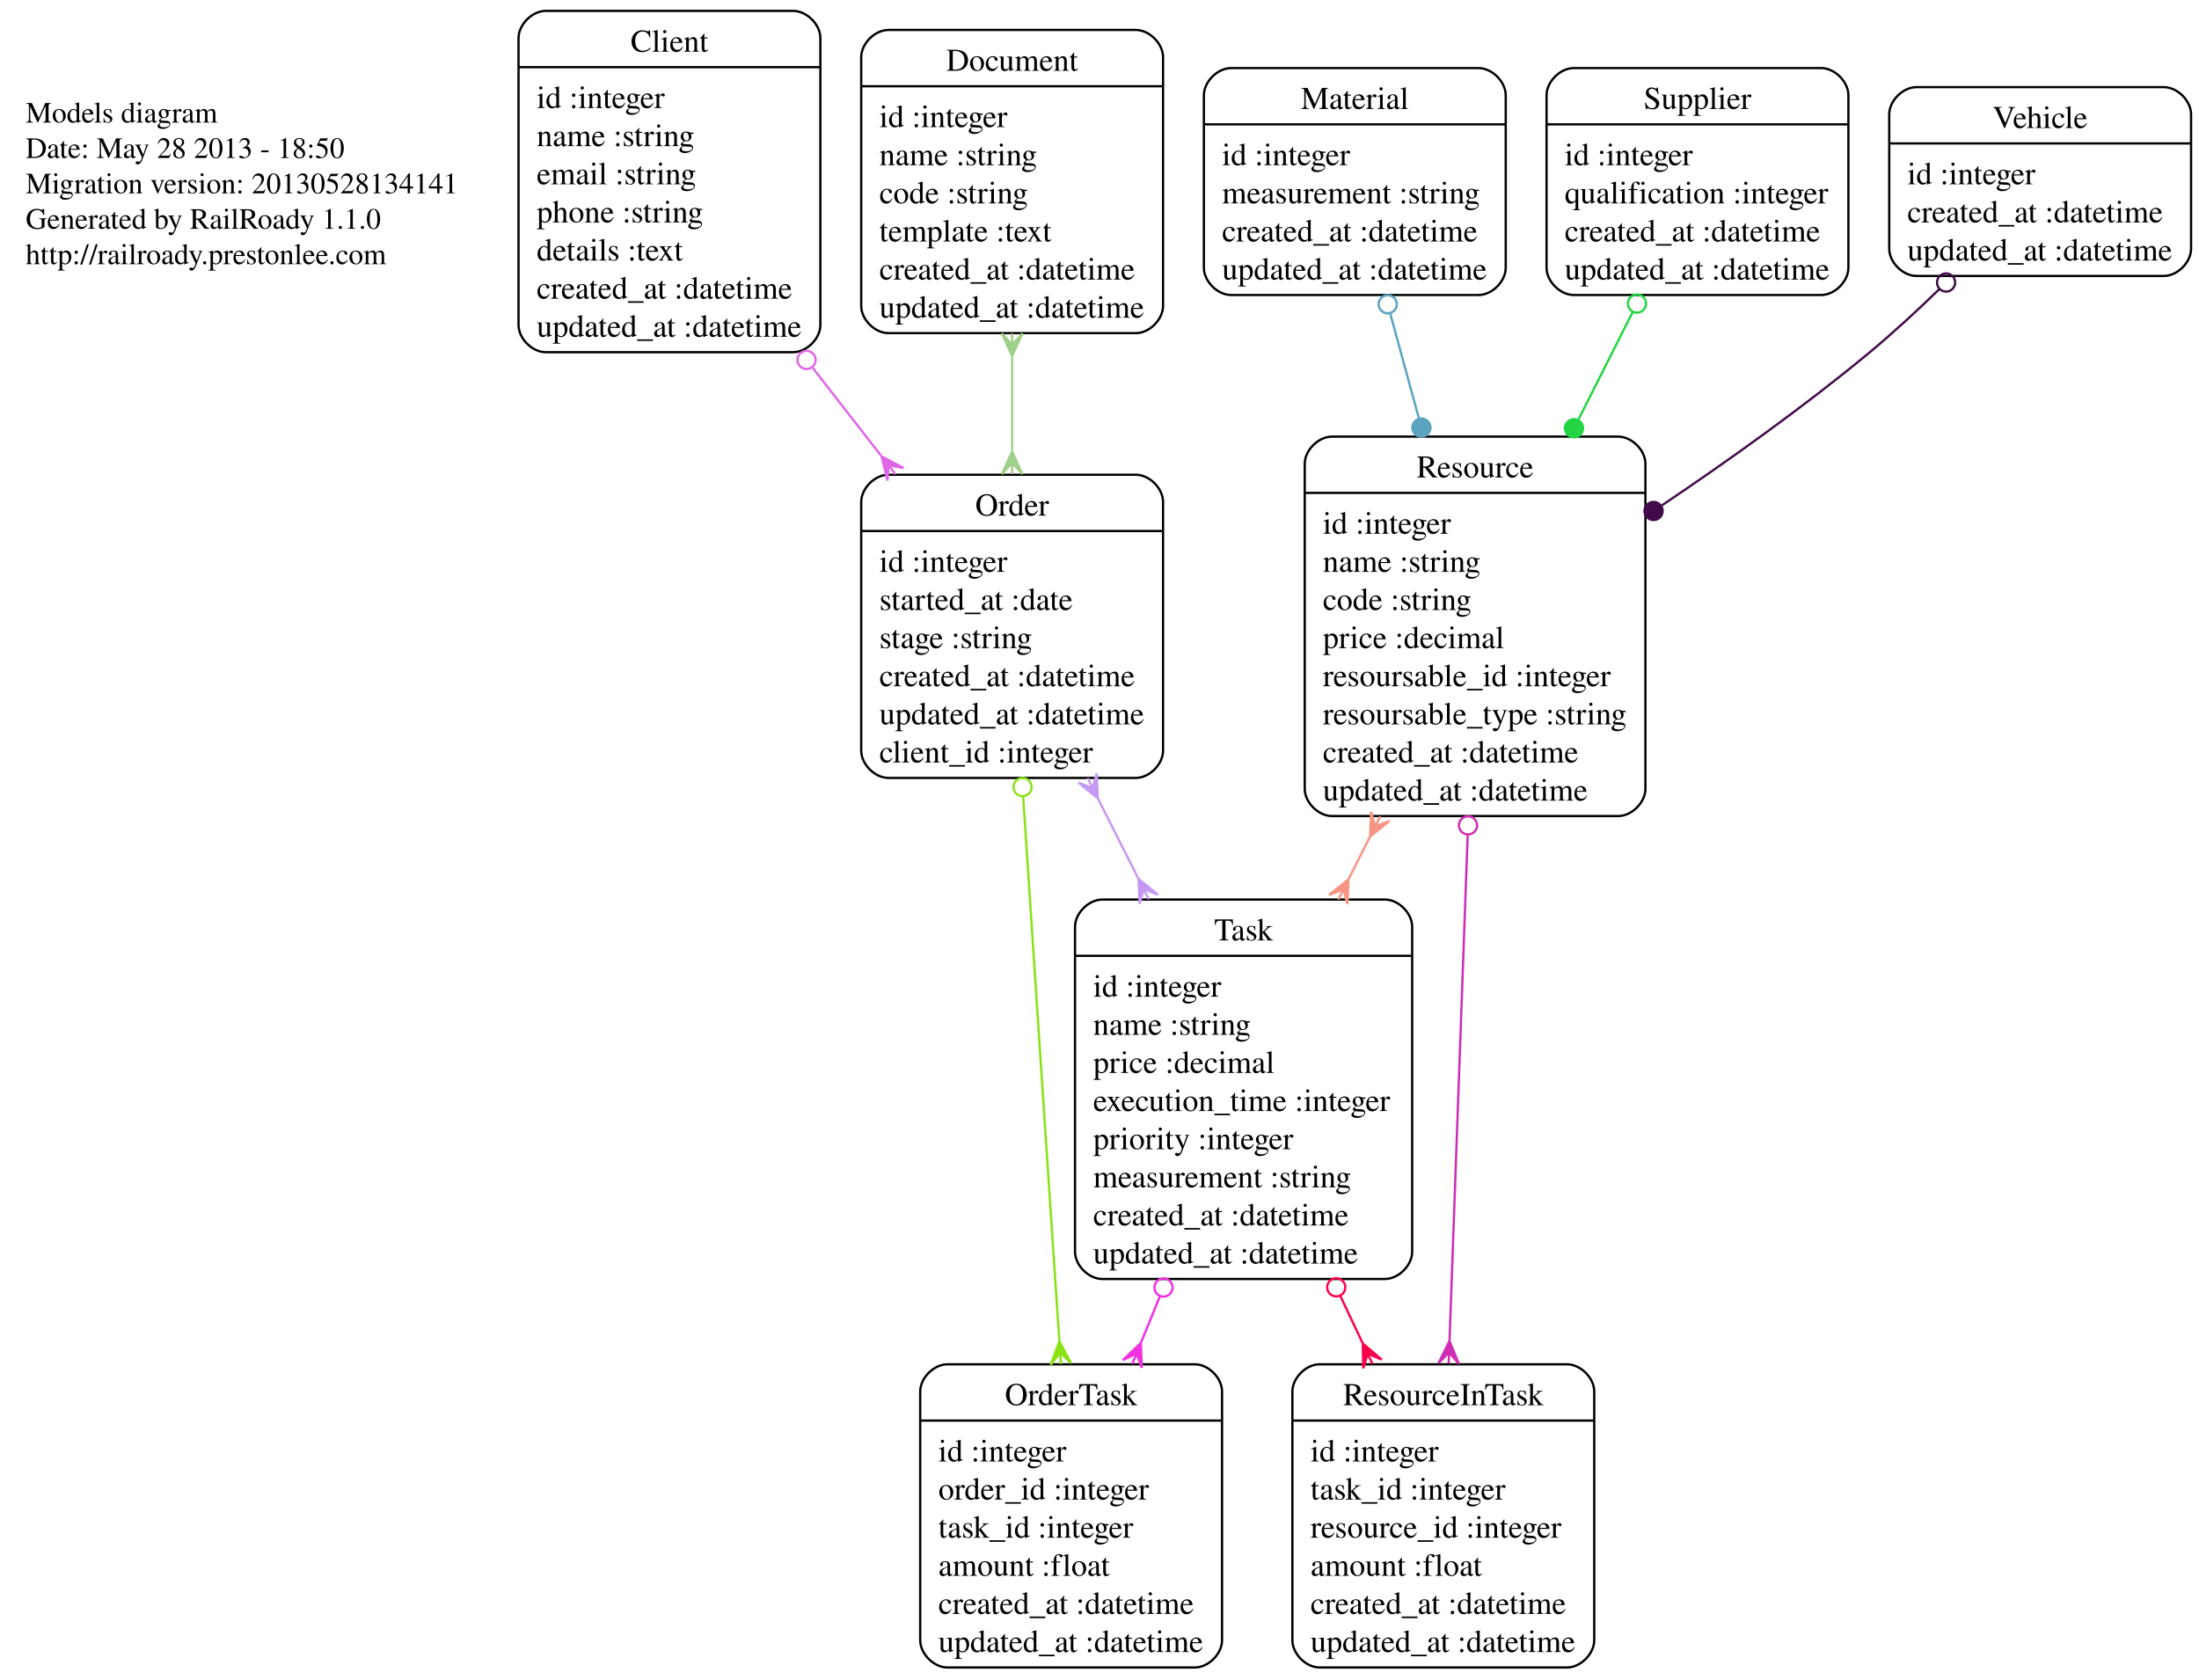
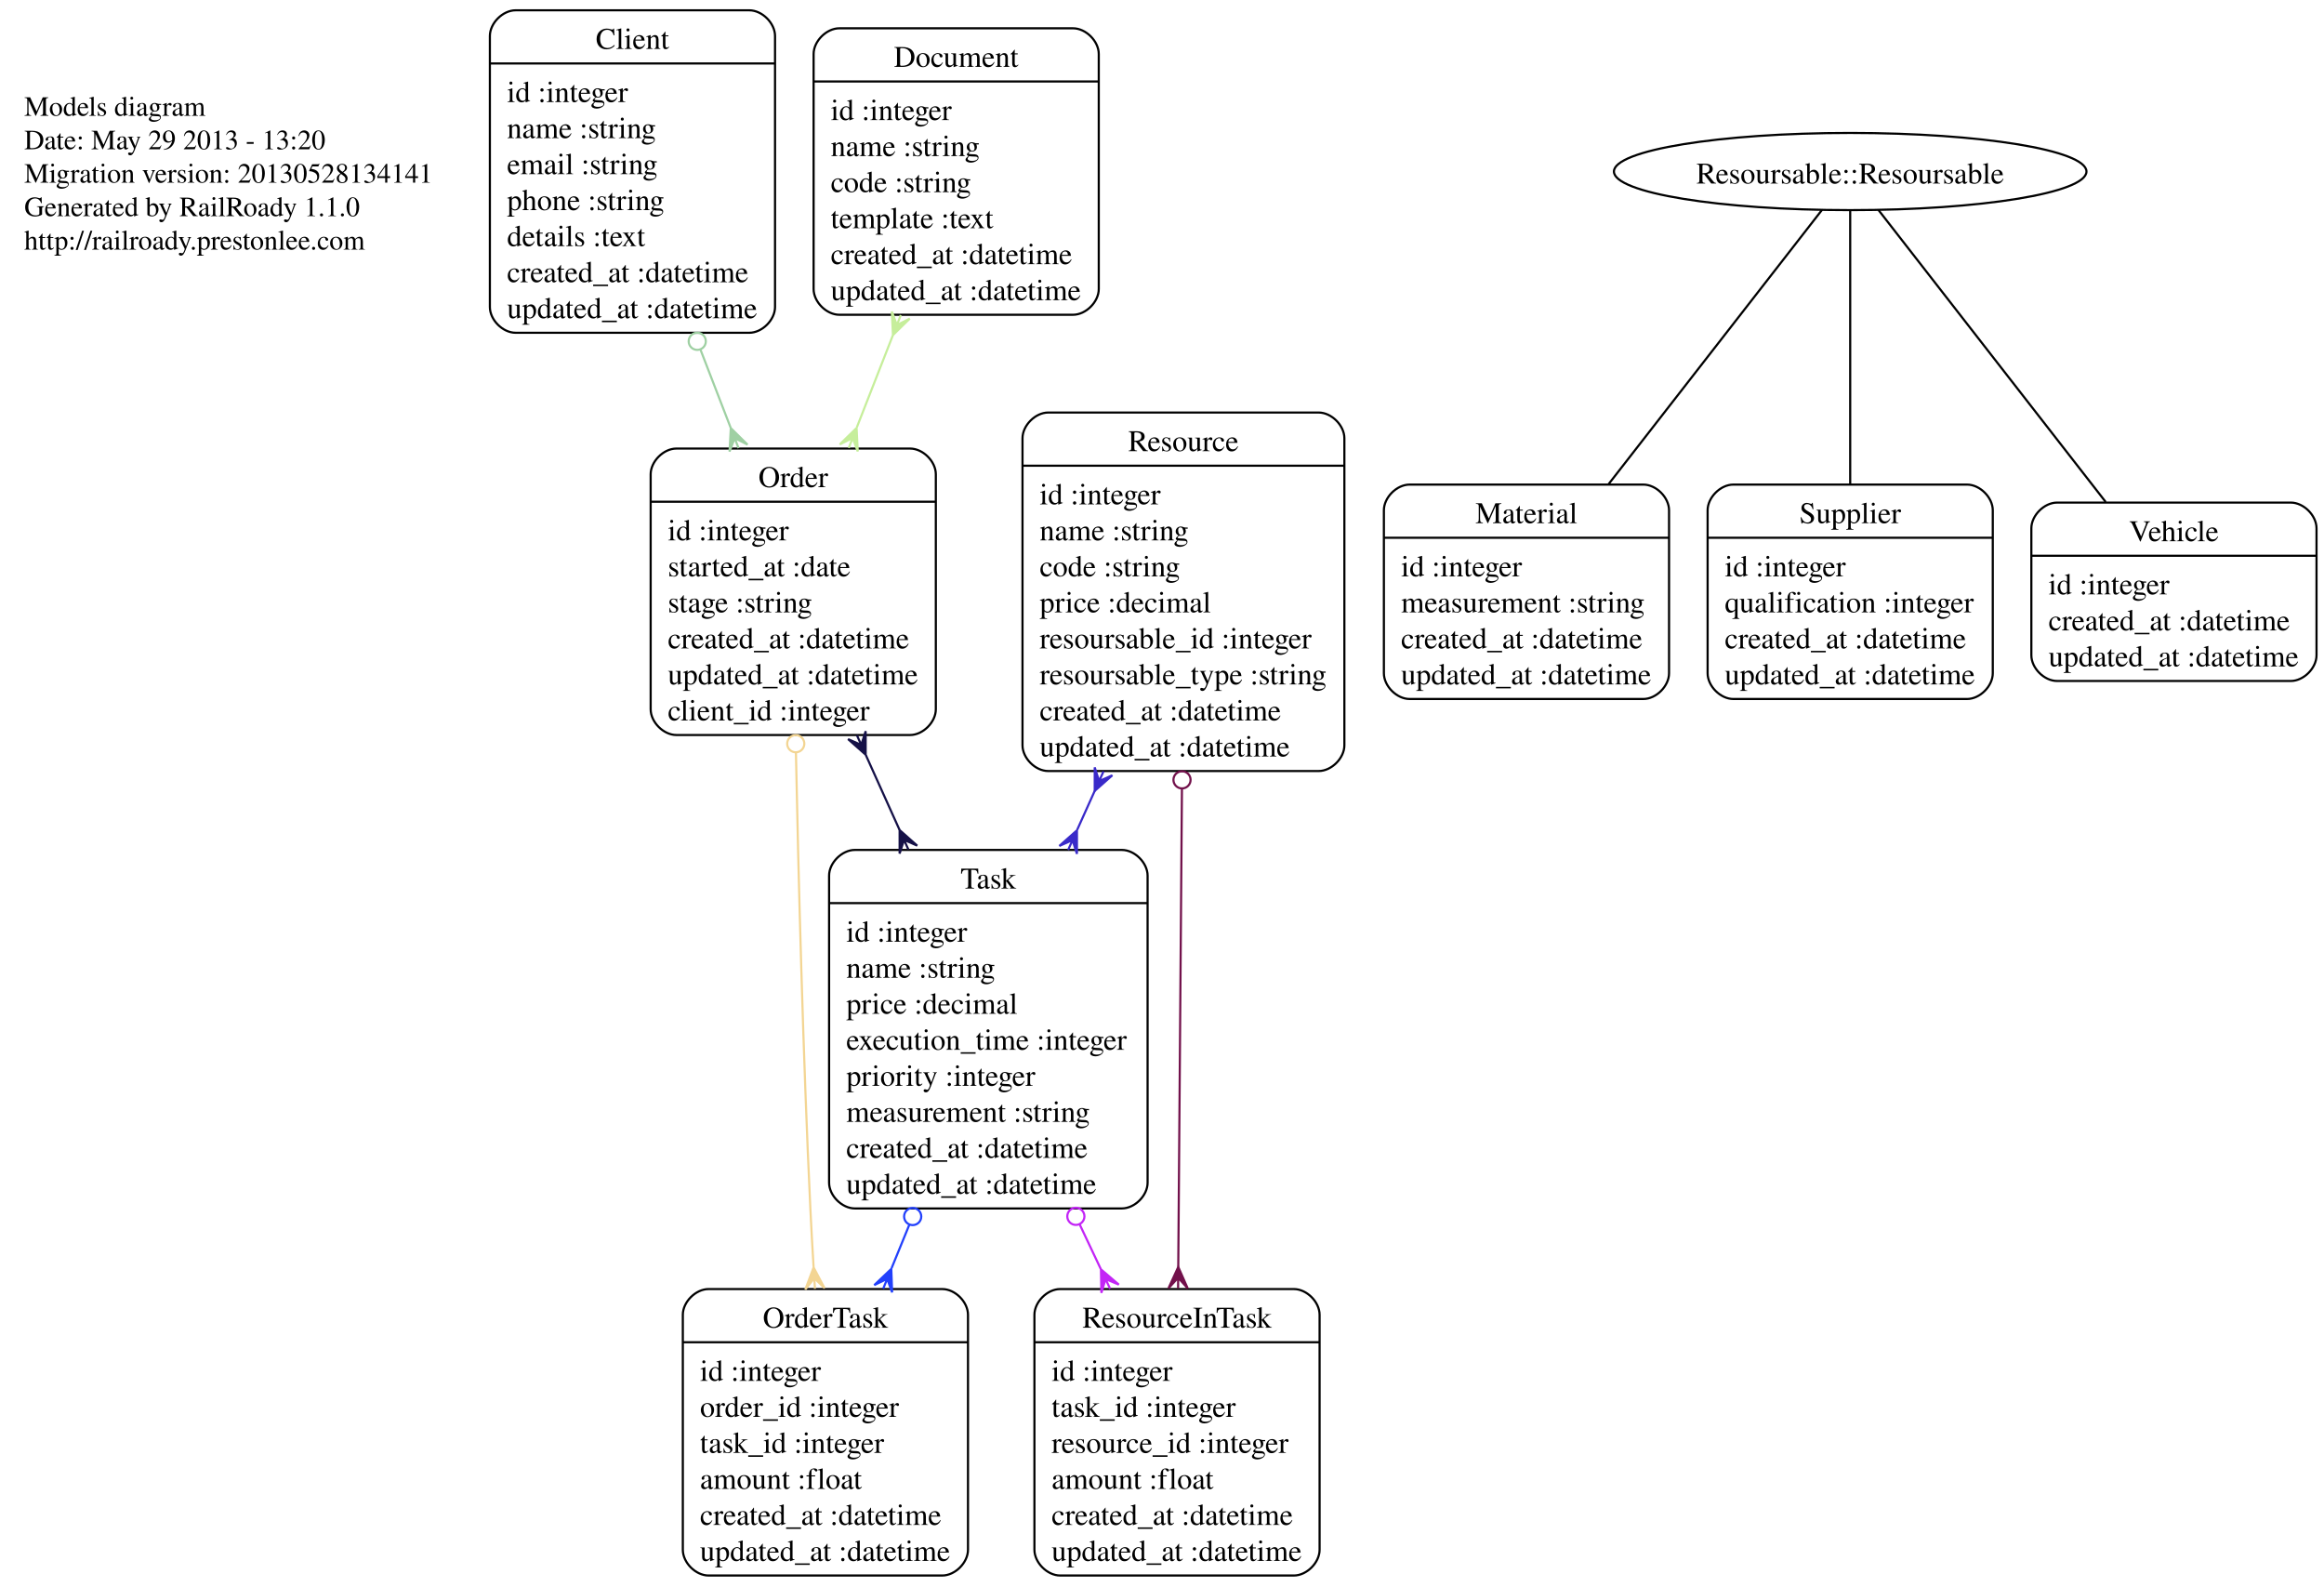
- <svg xmlns="http://www.w3.org/2000/svg" width="969pt" height="740pt" viewBox="0.00 0.00 969.00 740.00">
+ <svg xmlns="http://www.w3.org/2000/svg" width="1084pt" height="740pt" viewBox="0.00 0.00 1084.00 740.00">
  <g id="graph0" class="graph" transform="scale(1 1) rotate(0) translate(4 736)">
-     <polygon fill="white" stroke="white" points="-4,5 -4,-736 966,-736 966,5 -4,5" />
+     <polygon fill="white" stroke="white" points="-4,5 -4,-736 1081,-736 1081,5 -4,5" />
    <g id="node1" class="node">
      <text text-anchor="start" x="7.312" y="-682" font-family="Times,serif" font-size="13.00">Models diagram</text>
-       <text text-anchor="start" x="7.312" y="-666.4" font-family="Times,serif" font-size="13.00">Date: May 28 2013 - 18:50</text>
+       <text text-anchor="start" x="7.312" y="-666.4" font-family="Times,serif" font-size="13.00">Date: May 29 2013 - 13:20</text>
      <text text-anchor="start" x="7.312" y="-650.8" font-family="Times,serif" font-size="13.00">Migration version: 20130528134141</text>
      <text text-anchor="start" x="7.312" y="-635.2" font-family="Times,serif" font-size="13.00">Generated by RailRoady 1.1.0</text>
      <text text-anchor="start" x="7.312" y="-619.6" font-family="Times,serif" font-size="13.00">http://railroady.prestonlee.com</text>
    </g>
    <g id="node2" class="node">
      <path fill="none" stroke="black" d="M236.495,-580.8C236.495,-580.8 345.505,-580.8 345.505,-580.8 351.505,-580.8 357.505,-586.8 357.505,-592.8 357.505,-592.8 357.505,-719.2 357.505,-719.2 357.505,-725.2 351.505,-731.2 345.505,-731.2 345.505,-731.2 236.495,-731.2 236.495,-731.2 230.495,-731.2 224.495,-725.2 224.495,-719.2 224.495,-719.2 224.495,-592.8 224.495,-592.8 224.495,-586.8 230.495,-580.8 236.495,-580.8" />
      <text text-anchor="middle" x="291" y="-713.2" font-family="Times,serif" font-size="14.00">Client</text>
      <polyline fill="none" stroke="black" points="224.495,-706.4 357.505,-706.4 " />
      <text text-anchor="start" x="232.495" y="-688.4" font-family="Times,serif" font-size="14.00">id :integer</text>
      <text text-anchor="start" x="232.495" y="-671.6" font-family="Times,serif" font-size="14.00">name :string</text>
      <text text-anchor="start" x="232.495" y="-654.8" font-family="Times,serif" font-size="14.00">email :string</text>
      <text text-anchor="start" x="232.495" y="-638" font-family="Times,serif" font-size="14.00">phone :string</text>
      <text text-anchor="start" x="232.495" y="-621.2" font-family="Times,serif" font-size="14.00">details :text</text>
      <text text-anchor="start" x="232.495" y="-604.4" font-family="Times,serif" font-size="14.00">created_at :datetime</text>
      <text text-anchor="start" x="232.495" y="-587.6" font-family="Times,serif" font-size="14.00">updated_at :datetime</text>
    </g>
    <g id="node5" class="node">
-       <path fill="none" stroke="black" d="M387.495,-393.2C387.495,-393.2 496.505,-393.2 496.505,-393.2 502.505,-393.2 508.505,-399.2 508.505,-405.2 508.505,-405.2 508.505,-514.8 508.505,-514.8 508.505,-520.8 502.505,-526.8 496.505,-526.8 496.505,-526.8 387.495,-526.8 387.495,-526.8 381.495,-526.8 375.495,-520.8 375.495,-514.8 375.495,-514.8 375.495,-405.2 375.495,-405.2 375.495,-399.2 381.495,-393.2 387.495,-393.2" />
-       <text text-anchor="middle" x="442" y="-508.8" font-family="Times,serif" font-size="14.00">Order</text>
-       <polyline fill="none" stroke="black" points="375.495,-502 508.505,-502 " />
-       <text text-anchor="start" x="383.495" y="-484" font-family="Times,serif" font-size="14.00">id :integer</text>
-       <text text-anchor="start" x="383.495" y="-467.2" font-family="Times,serif" font-size="14.00">started_at :date</text>
-       <text text-anchor="start" x="383.495" y="-450.4" font-family="Times,serif" font-size="14.00">stage :string</text>
-       <text text-anchor="start" x="383.495" y="-433.6" font-family="Times,serif" font-size="14.00">created_at :datetime</text>
-       <text text-anchor="start" x="383.495" y="-416.8" font-family="Times,serif" font-size="14.00">updated_at :datetime</text>
-       <text text-anchor="start" x="383.495" y="-400" font-family="Times,serif" font-size="14.00">client_id :integer</text>
+       <path fill="none" stroke="black" d="M311.495,-393.2C311.495,-393.2 420.505,-393.2 420.505,-393.2 426.505,-393.2 432.505,-399.2 432.505,-405.2 432.505,-405.2 432.505,-514.8 432.505,-514.8 432.505,-520.8 426.505,-526.8 420.505,-526.8 420.505,-526.8 311.495,-526.8 311.495,-526.8 305.495,-526.8 299.495,-520.8 299.495,-514.8 299.495,-514.8 299.495,-405.2 299.495,-405.2 299.495,-399.2 305.495,-393.2 311.495,-393.2" />
+       <text text-anchor="middle" x="366" y="-508.8" font-family="Times,serif" font-size="14.00">Order</text>
+       <polyline fill="none" stroke="black" points="299.495,-502 432.505,-502 " />
+       <text text-anchor="start" x="307.495" y="-484" font-family="Times,serif" font-size="14.00">id :integer</text>
+       <text text-anchor="start" x="307.495" y="-467.2" font-family="Times,serif" font-size="14.00">started_at :date</text>
+       <text text-anchor="start" x="307.495" y="-450.4" font-family="Times,serif" font-size="14.00">stage :string</text>
+       <text text-anchor="start" x="307.495" y="-433.6" font-family="Times,serif" font-size="14.00">created_at :datetime</text>
+       <text text-anchor="start" x="307.495" y="-416.8" font-family="Times,serif" font-size="14.00">updated_at :datetime</text>
+       <text text-anchor="start" x="307.495" y="-400" font-family="Times,serif" font-size="14.00">client_id :integer</text>
    </g>
    <g id="edge1" class="edge">
-       <path fill="none" stroke="#df67e7" d="M354.129,-573.893C364.104,-561.078 374.376,-547.882 384.221,-535.233" />
-       <ellipse fill="none" stroke="#df67e7" cx="351.406" cy="-577.393" rx="4" ry="4" />
-       <polygon fill="#df67e7" stroke="#df67e7" points="384.479,-534.901 394.173,-529.774 387.55,-530.955 390.621,-527.01 390.621,-527.01 390.621,-527.01 387.55,-530.955 387.07,-524.245 384.479,-534.901 384.479,-534.901" />
+       <path fill="none" stroke="#9fd0a3" d="M322.679,-573.056C327.366,-560.933 332.177,-548.489 336.81,-536.506" />
+       <ellipse fill="none" stroke="#9fd0a3" cx="321.225" cy="-576.818" rx="4" ry="4" />
+       <polygon fill="#9fd0a3" stroke="#9fd0a3" points="336.875,-536.337 344.678,-528.632 338.678,-531.673 340.481,-527.01 340.481,-527.01 340.481,-527.01 338.678,-531.673 336.284,-525.387 336.875,-536.337 336.875,-536.337" />
    </g>
    <g id="node3" class="node">
      <path fill="none" stroke="black" d="M387.495,-589.2C387.495,-589.2 496.505,-589.2 496.505,-589.2 502.505,-589.2 508.505,-595.2 508.505,-601.2 508.505,-601.2 508.505,-710.8 508.505,-710.8 508.505,-716.8 502.505,-722.8 496.505,-722.8 496.505,-722.8 387.495,-722.8 387.495,-722.8 381.495,-722.8 375.495,-716.8 375.495,-710.8 375.495,-710.8 375.495,-601.2 375.495,-601.2 375.495,-595.2 381.495,-589.2 387.495,-589.2" />
      <text text-anchor="middle" x="442" y="-704.8" font-family="Times,serif" font-size="14.00">Document</text>
      <polyline fill="none" stroke="black" points="375.495,-698 508.505,-698 " />
      <text text-anchor="start" x="383.495" y="-680" font-family="Times,serif" font-size="14.00">id :integer</text>
      <text text-anchor="start" x="383.495" y="-663.2" font-family="Times,serif" font-size="14.00">name :string</text>
      <text text-anchor="start" x="383.495" y="-646.4" font-family="Times,serif" font-size="14.00">code :string</text>
      <text text-anchor="start" x="383.495" y="-629.6" font-family="Times,serif" font-size="14.00">template :text</text>
      <text text-anchor="start" x="383.495" y="-612.8" font-family="Times,serif" font-size="14.00">created_at :datetime</text>
      <text text-anchor="start" x="383.495" y="-596" font-family="Times,serif" font-size="14.00">updated_at :datetime</text>
    </g>
    <g id="edge2" class="edge">
-       <path fill="none" stroke="#9fd08a" d="M442,-578.587C442,-565.024 442,-550.899 442,-537.338" />
-       <polygon fill="#9fd08a" stroke="#9fd08a" points="442,-579.05 437.5,-589.05 442,-584.05 442,-589.05 442,-589.05 442,-589.05 442,-584.05 446.5,-589.05 442,-579.05 442,-579.05" />
-       <polygon fill="#9fd08a" stroke="#9fd08a" points="442,-537.097 446.5,-527.097 442,-532.097 442,-527.097 442,-527.097 442,-527.097 442,-532.097 437.5,-527.097 442,-537.097 442,-537.097" />
+       <path fill="none" stroke="#c6ee9b" d="M412.442,-579.549C406.934,-565.488 401.176,-550.791 395.664,-536.722" />
+       <polygon fill="#c6ee9b" stroke="#c6ee9b" points="412.516,-579.739 411.974,-590.691 414.34,-584.394 416.164,-589.05 416.164,-589.05 416.164,-589.05 414.34,-584.394 420.354,-587.408 412.516,-579.739 412.516,-579.739" />
+       <polygon fill="#c6ee9b" stroke="#c6ee9b" points="395.541,-536.408 396.084,-525.456 393.718,-531.753 391.894,-527.097 391.894,-527.097 391.894,-527.097 393.718,-531.753 387.704,-528.739 395.541,-536.408 395.541,-536.408" />
    </g>
    <g id="node4" class="node">
-       <path fill="none" stroke="black" d="M538.495,-606C538.495,-606 647.505,-606 647.505,-606 653.505,-606 659.505,-612 659.505,-618 659.505,-618 659.505,-694 659.505,-694 659.505,-700 653.505,-706 647.505,-706 647.505,-706 538.495,-706 538.495,-706 532.495,-706 526.495,-700 526.495,-694 526.495,-694 526.495,-618 526.495,-618 526.495,-612 532.495,-606 538.495,-606" />
-       <text text-anchor="middle" x="593" y="-688" font-family="Times,serif" font-size="14.00">Material</text>
-       <polyline fill="none" stroke="black" points="526.495,-681.2 659.505,-681.2 " />
-       <text text-anchor="start" x="534.495" y="-663.2" font-family="Times,serif" font-size="14.00">id :integer</text>
-       <text text-anchor="start" x="534.495" y="-646.4" font-family="Times,serif" font-size="14.00">measurement :string</text>
-       <text text-anchor="start" x="534.495" y="-629.6" font-family="Times,serif" font-size="14.00">created_at :datetime</text>
-       <text text-anchor="start" x="534.495" y="-612.8" font-family="Times,serif" font-size="14.00">updated_at :datetime</text>
+       <path fill="none" stroke="black" d="M653.495,-410C653.495,-410 762.505,-410 762.505,-410 768.505,-410 774.505,-416 774.505,-422 774.505,-422 774.505,-498 774.505,-498 774.505,-504 768.505,-510 762.505,-510 762.505,-510 653.495,-510 653.495,-510 647.495,-510 641.495,-504 641.495,-498 641.495,-498 641.495,-422 641.495,-422 641.495,-416 647.495,-410 653.495,-410" />
+       <text text-anchor="middle" x="708" y="-492" font-family="Times,serif" font-size="14.00">Material</text>
+       <polyline fill="none" stroke="black" points="641.495,-485.2 774.505,-485.2 " />
+       <text text-anchor="start" x="649.495" y="-467.2" font-family="Times,serif" font-size="14.00">id :integer</text>
+       <text text-anchor="start" x="649.495" y="-450.4" font-family="Times,serif" font-size="14.00">measurement :string</text>
+       <text text-anchor="start" x="649.495" y="-433.6" font-family="Times,serif" font-size="14.00">created_at :datetime</text>
+       <text text-anchor="start" x="649.495" y="-416.8" font-family="Times,serif" font-size="14.00">updated_at :datetime</text>
+     </g>
+     <g id="node6" class="node">
+       <path fill="none" stroke="black" d="M326.495,-1.2C326.495,-1.2 435.505,-1.2 435.505,-1.2 441.505,-1.2 447.505,-7.2 447.505,-13.2 447.505,-13.2 447.505,-122.8 447.505,-122.8 447.505,-128.8 441.505,-134.8 435.505,-134.8 435.505,-134.8 326.495,-134.8 326.495,-134.8 320.495,-134.8 314.495,-128.8 314.495,-122.8 314.495,-122.8 314.495,-13.2 314.495,-13.2 314.495,-7.2 320.495,-1.2 326.495,-1.2" />
+       <text text-anchor="middle" x="381" y="-116.8" font-family="Times,serif" font-size="14.00">OrderTask</text>
+       <polyline fill="none" stroke="black" points="314.495,-110 447.505,-110 " />
+       <text text-anchor="start" x="322.495" y="-92" font-family="Times,serif" font-size="14.00">id :integer</text>
+       <text text-anchor="start" x="322.495" y="-75.2" font-family="Times,serif" font-size="14.00">order_id :integer</text>
+       <text text-anchor="start" x="322.495" y="-58.4" font-family="Times,serif" font-size="14.00">task_id :integer</text>
+       <text text-anchor="start" x="322.495" y="-41.6" font-family="Times,serif" font-size="14.00">amount :float</text>
+       <text text-anchor="start" x="322.495" y="-24.8" font-family="Times,serif" font-size="14.00">created_at :datetime</text>
+       <text text-anchor="start" x="322.495" y="-8" font-family="Times,serif" font-size="14.00">updated_at :datetime</text>
+     </g>
+     <g id="edge4" class="edge">
+       <path fill="none" stroke="#f3d593" d="M367.247,-385.13C368.423,-327.147 370.532,-244.398 374,-172 374.417,-163.285 374.929,-154.16 375.484,-145.096" />
+       <ellipse fill="none" stroke="#f3d593" cx="367.168" cy="-389.144" rx="4" ry="4" />
+       <polygon fill="#f3d593" stroke="#f3d593" points="375.497,-144.894 380.618,-135.197 375.812,-139.904 376.127,-134.914 376.127,-134.914 376.127,-134.914 375.812,-139.904 371.636,-134.63 375.497,-144.894 375.497,-144.894" />
+     </g>
+     <g id="node10" class="node">
+       <path fill="none" stroke="black" d="M394.719,-172.4C394.719,-172.4 519.281,-172.4 519.281,-172.4 525.281,-172.4 531.281,-178.4 531.281,-184.4 531.281,-184.4 531.281,-327.6 531.281,-327.6 531.281,-333.6 525.281,-339.6 519.281,-339.6 519.281,-339.6 394.719,-339.6 394.719,-339.6 388.719,-339.6 382.719,-333.6 382.719,-327.6 382.719,-327.6 382.719,-184.4 382.719,-184.4 382.719,-178.4 388.719,-172.4 394.719,-172.4" />
+       <text text-anchor="middle" x="457" y="-321.6" font-family="Times,serif" font-size="14.00">Task</text>
+       <polyline fill="none" stroke="black" points="382.719,-314.8 531.281,-314.8 " />
+       <text text-anchor="start" x="390.719" y="-296.8" font-family="Times,serif" font-size="14.00">id :integer</text>
+       <text text-anchor="start" x="390.719" y="-280" font-family="Times,serif" font-size="14.00">name :string</text>
+       <text text-anchor="start" x="390.719" y="-263.2" font-family="Times,serif" font-size="14.00">price :decimal</text>
+       <text text-anchor="start" x="390.719" y="-246.4" font-family="Times,serif" font-size="14.00">execution_time :integer</text>
+       <text text-anchor="start" x="390.719" y="-229.6" font-family="Times,serif" font-size="14.00">priority :integer</text>
+       <text text-anchor="start" x="390.719" y="-212.8" font-family="Times,serif" font-size="14.00">measurement :string</text>
+       <text text-anchor="start" x="390.719" y="-196" font-family="Times,serif" font-size="14.00">created_at :datetime</text>
+       <text text-anchor="start" x="390.719" y="-179.2" font-family="Times,serif" font-size="14.00">updated_at :datetime</text>
+     </g>
+     <g id="edge5" class="edge">
+       <path fill="none" stroke="#151147" d="M399.869,-383.818C404.976,-372.482 410.292,-360.681 415.536,-349.04" />
+       <polygon fill="#151147" stroke="#151147" points="399.778,-384.02 391.568,-391.289 397.725,-388.578 395.671,-393.137 395.671,-393.137 395.671,-393.137 397.725,-388.578 399.774,-394.986 399.778,-384.02 399.778,-384.02" />
+       <polygon fill="#151147" stroke="#151147" points="415.614,-348.868 423.824,-341.599 417.667,-344.31 419.721,-339.751 419.721,-339.751 419.721,-339.751 417.667,-344.31 415.618,-337.902 415.614,-348.868 415.614,-348.868" />
    </g>
    <g id="node7" class="node">
-       <path fill="none" stroke="black" d="M582.933,-376.4C582.933,-376.4 709.067,-376.4 709.067,-376.4 715.067,-376.4 721.067,-382.4 721.067,-388.4 721.067,-388.4 721.067,-531.6 721.067,-531.6 721.067,-537.6 715.067,-543.6 709.067,-543.6 709.067,-543.6 582.933,-543.6 582.933,-543.6 576.933,-543.6 570.933,-537.6 570.933,-531.6 570.933,-531.6 570.933,-388.4 570.933,-388.4 570.933,-382.4 576.933,-376.4 582.933,-376.4" />
-       <text text-anchor="middle" x="646" y="-525.6" font-family="Times,serif" font-size="14.00">Resource</text>
-       <polyline fill="none" stroke="black" points="570.933,-518.8 721.067,-518.8 " />
-       <text text-anchor="start" x="578.933" y="-500.8" font-family="Times,serif" font-size="14.00">id :integer</text>
-       <text text-anchor="start" x="578.933" y="-484" font-family="Times,serif" font-size="14.00">name :string</text>
-       <text text-anchor="start" x="578.933" y="-467.2" font-family="Times,serif" font-size="14.00">code :string</text>
-       <text text-anchor="start" x="578.933" y="-450.4" font-family="Times,serif" font-size="14.00">price :decimal</text>
-       <text text-anchor="start" x="578.933" y="-433.6" font-family="Times,serif" font-size="14.00">resoursable_id :integer</text>
-       <text text-anchor="start" x="578.933" y="-416.8" font-family="Times,serif" font-size="14.00">resoursable_type :string</text>
-       <text text-anchor="start" x="578.933" y="-400" font-family="Times,serif" font-size="14.00">created_at :datetime</text>
-       <text text-anchor="start" x="578.933" y="-383.2" font-family="Times,serif" font-size="14.00">updated_at :datetime</text>
+       <path fill="none" stroke="black" d="M484.933,-376.4C484.933,-376.4 611.067,-376.4 611.067,-376.4 617.067,-376.4 623.067,-382.4 623.067,-388.4 623.067,-388.4 623.067,-531.6 623.067,-531.6 623.067,-537.6 617.067,-543.6 611.067,-543.6 611.067,-543.6 484.933,-543.6 484.933,-543.6 478.933,-543.6 472.933,-537.6 472.933,-531.6 472.933,-531.6 472.933,-388.4 472.933,-388.4 472.933,-382.4 478.933,-376.4 484.933,-376.4" />
+       <text text-anchor="middle" x="548" y="-525.6" font-family="Times,serif" font-size="14.00">Resource</text>
+       <polyline fill="none" stroke="black" points="472.933,-518.8 623.067,-518.8 " />
+       <text text-anchor="start" x="480.933" y="-500.8" font-family="Times,serif" font-size="14.00">id :integer</text>
+       <text text-anchor="start" x="480.933" y="-484" font-family="Times,serif" font-size="14.00">name :string</text>
+       <text text-anchor="start" x="480.933" y="-467.2" font-family="Times,serif" font-size="14.00">code :string</text>
+       <text text-anchor="start" x="480.933" y="-450.4" font-family="Times,serif" font-size="14.00">price :decimal</text>
+       <text text-anchor="start" x="480.933" y="-433.6" font-family="Times,serif" font-size="14.00">resoursable_id :integer</text>
+       <text text-anchor="start" x="480.933" y="-416.8" font-family="Times,serif" font-size="14.00">resoursable_type :string</text>
+       <text text-anchor="start" x="480.933" y="-400" font-family="Times,serif" font-size="14.00">created_at :datetime</text>
+       <text text-anchor="start" x="480.933" y="-383.2" font-family="Times,serif" font-size="14.00">updated_at :datetime</text>
+     </g>
+     <g id="node8" class="node">
+       <path fill="none" stroke="black" d="M490.495,-1.2C490.495,-1.2 599.505,-1.2 599.505,-1.2 605.505,-1.2 611.505,-7.2 611.505,-13.2 611.505,-13.2 611.505,-122.8 611.505,-122.8 611.505,-128.8 605.505,-134.8 599.505,-134.8 599.505,-134.8 490.495,-134.8 490.495,-134.8 484.495,-134.8 478.495,-128.8 478.495,-122.8 478.495,-122.8 478.495,-13.2 478.495,-13.2 478.495,-7.2 484.495,-1.2 490.495,-1.2" />
+       <text text-anchor="middle" x="545" y="-116.8" font-family="Times,serif" font-size="14.00">ResourceInTask</text>
+       <polyline fill="none" stroke="black" points="478.495,-110 611.505,-110 " />
+       <text text-anchor="start" x="486.495" y="-92" font-family="Times,serif" font-size="14.00">id :integer</text>
+       <text text-anchor="start" x="486.495" y="-75.2" font-family="Times,serif" font-size="14.00">task_id :integer</text>
+       <text text-anchor="start" x="486.495" y="-58.4" font-family="Times,serif" font-size="14.00">resource_id :integer</text>
+       <text text-anchor="start" x="486.495" y="-41.6" font-family="Times,serif" font-size="14.00">amount :float</text>
+       <text text-anchor="start" x="486.495" y="-24.8" font-family="Times,serif" font-size="14.00">created_at :datetime</text>
+       <text text-anchor="start" x="486.495" y="-8" font-family="Times,serif" font-size="14.00">updated_at :datetime</text>
+     </g>
+     <g id="edge6" class="edge">
+       <path fill="none" stroke="#72114b" d="M547.301,-368.164C546.78,-300.45 546.077,-209.016 545.586,-145.121" />
+       <ellipse fill="none" stroke="#72114b" cx="547.333" cy="-372.291" rx="4" ry="4" />
+       <polygon fill="#72114b" stroke="#72114b" points="545.586,-145.11 550.008,-135.075 545.547,-140.11 545.509,-135.11 545.509,-135.11 545.509,-135.11 545.547,-140.11 541.009,-135.145 545.586,-145.11 545.586,-145.11" />
+     </g>
+     <g id="edge7" class="edge">
+       <path fill="none" stroke="#392ac9" d="M506.613,-367.129C503.901,-361.11 501.17,-355.047 498.458,-349.027" />
+       <polygon fill="#392ac9" stroke="#392ac9" points="506.617,-367.138 506.621,-378.104 508.671,-371.697 510.724,-376.256 510.724,-376.256 510.724,-376.256 508.671,-371.697 514.827,-374.408 506.617,-367.138 506.617,-367.138" />
+       <polygon fill="#392ac9" stroke="#392ac9" points="498.325,-348.733 498.321,-337.767 496.272,-344.174 494.218,-339.615 494.218,-339.615 494.218,-339.615 496.272,-344.174 490.115,-341.464 498.325,-348.733 498.325,-348.733" />
+     </g>
+     <g id="node9" class="node">
+       <path fill="none" stroke="black" d="M804.495,-410C804.495,-410 913.505,-410 913.505,-410 919.505,-410 925.505,-416 925.505,-422 925.505,-422 925.505,-498 925.505,-498 925.505,-504 919.505,-510 913.505,-510 913.505,-510 804.495,-510 804.495,-510 798.495,-510 792.495,-504 792.495,-498 792.495,-498 792.495,-422 792.495,-422 792.495,-416 798.495,-410 804.495,-410" />
+       <text text-anchor="middle" x="859" y="-492" font-family="Times,serif" font-size="14.00">Supplier</text>
+       <polyline fill="none" stroke="black" points="792.495,-485.2 925.505,-485.2 " />
+       <text text-anchor="start" x="800.495" y="-467.2" font-family="Times,serif" font-size="14.00">id :integer</text>
+       <text text-anchor="start" x="800.495" y="-450.4" font-family="Times,serif" font-size="14.00">qualification :integer</text>
+       <text text-anchor="start" x="800.495" y="-433.6" font-family="Times,serif" font-size="14.00">created_at :datetime</text>
+       <text text-anchor="start" x="800.495" y="-416.8" font-family="Times,serif" font-size="14.00">updated_at :datetime</text>
+     </g>
+     <g id="edge9" class="edge">
+       <path fill="none" stroke="#2240fc" d="M420.097,-164.684C417.344,-157.948 414.585,-151.194 411.875,-144.562" />
+       <ellipse fill="none" stroke="#2240fc" cx="421.71" cy="-168.632" rx="4" ry="4" />
+       <polygon fill="#2240fc" stroke="#2240fc" points="411.73,-144.207 412.113,-133.248 409.839,-139.578 407.947,-134.95 407.947,-134.95 407.947,-134.95 409.839,-139.578 403.782,-136.652 411.73,-144.207 411.73,-144.207" />
+     </g>
+     <g id="edge10" class="edge">
+       <path fill="none" stroke="#c325f6" d="M499.591,-164.979C502.883,-158.02 506.186,-151.038 509.426,-144.19" />
+       <ellipse fill="none" stroke="#c325f6" cx="497.821" cy="-168.719" rx="4" ry="4" />
+       <polygon fill="#c325f6" stroke="#c325f6" points="509.521,-143.989 517.866,-136.874 511.66,-139.47 513.798,-134.95 513.798,-134.95 513.798,-134.95 511.66,-139.47 509.73,-133.025 509.521,-143.989 509.521,-143.989" />
+     </g>
+     <g id="node11" class="node">
+       <path fill="none" stroke="black" d="M955.495,-418.4C955.495,-418.4 1064.51,-418.4 1064.51,-418.4 1070.51,-418.4 1076.51,-424.4 1076.51,-430.4 1076.51,-430.4 1076.51,-489.6 1076.51,-489.6 1076.51,-495.6 1070.51,-501.6 1064.51,-501.6 1064.51,-501.6 955.495,-501.6 955.495,-501.6 949.495,-501.6 943.495,-495.6 943.495,-489.6 943.495,-489.6 943.495,-430.4 943.495,-430.4 943.495,-424.4 949.495,-418.4 955.495,-418.4" />
+       <text text-anchor="middle" x="1010" y="-483.6" font-family="Times,serif" font-size="14.00">Vehicle</text>
+       <polyline fill="none" stroke="black" points="943.495,-476.8 1076.51,-476.8 " />
+       <text text-anchor="start" x="951.495" y="-458.8" font-family="Times,serif" font-size="14.00">id :integer</text>
+       <text text-anchor="start" x="951.495" y="-442" font-family="Times,serif" font-size="14.00">created_at :datetime</text>
+       <text text-anchor="start" x="951.495" y="-425.2" font-family="Times,serif" font-size="14.00">updated_at :datetime</text>
+     </g>
+     <g id="node12" class="node">
+       <ellipse fill="none" stroke="black" cx="859" cy="-656" rx="110.205" ry="18" />
+       <text text-anchor="middle" x="859" y="-650.4" font-family="Times,serif" font-size="14.00">Resoursable::Resoursable</text>
    </g>
    <g id="edge3" class="edge">
-       <path fill="none" stroke="#5ca3c1" d="M608.665,-597.66C612.6,-583.257 616.92,-567.445 621.181,-551.847" />
-       <ellipse fill="none" stroke="#5ca3c1" cx="607.497" cy="-601.936" rx="4" ry="4" />
-       <ellipse fill="#5ca3c1" stroke="#5ca3c1" cx="622.348" cy="-547.576" rx="4" ry="4" />
-     </g>
-     <g id="node6" class="node">
-       <path fill="none" stroke="black" d="M413.495,-1.2C413.495,-1.2 522.505,-1.2 522.505,-1.2 528.505,-1.2 534.505,-7.2 534.505,-13.2 534.505,-13.2 534.505,-122.8 534.505,-122.8 534.505,-128.8 528.505,-134.8 522.505,-134.8 522.505,-134.8 413.495,-134.8 413.495,-134.8 407.495,-134.8 401.495,-128.8 401.495,-122.8 401.495,-122.8 401.495,-13.2 401.495,-13.2 401.495,-7.2 407.495,-1.2 413.495,-1.2" />
-       <text text-anchor="middle" x="468" y="-116.8" font-family="Times,serif" font-size="14.00">OrderTask</text>
-       <polyline fill="none" stroke="black" points="401.495,-110 534.505,-110 " />
-       <text text-anchor="start" x="409.495" y="-92" font-family="Times,serif" font-size="14.00">id :integer</text>
-       <text text-anchor="start" x="409.495" y="-75.2" font-family="Times,serif" font-size="14.00">order_id :integer</text>
-       <text text-anchor="start" x="409.495" y="-58.4" font-family="Times,serif" font-size="14.00">task_id :integer</text>
-       <text text-anchor="start" x="409.495" y="-41.6" font-family="Times,serif" font-size="14.00">amount :float</text>
-       <text text-anchor="start" x="409.495" y="-24.8" font-family="Times,serif" font-size="14.00">created_at :datetime</text>
-       <text text-anchor="start" x="409.495" y="-8" font-family="Times,serif" font-size="14.00">updated_at :datetime</text>
-     </g>
-     <g id="edge4" class="edge">
-       <path fill="none" stroke="#8ae215" d="M446.853,-385.158C450.671,-327.191 456.14,-244.449 461,-172 461.584,-163.295 462.199,-154.176 462.812,-145.115" />
-       <ellipse fill="none" stroke="#8ae215" cx="446.588" cy="-389.178" rx="4" ry="4" />
-       <polygon fill="#8ae215" stroke="#8ae215" points="462.826,-144.913 467.991,-135.24 463.164,-139.924 463.502,-134.935 463.502,-134.935 463.502,-134.935 463.164,-139.924 459.012,-134.631 462.826,-144.913 462.826,-144.913" />
-     </g>
-     <g id="node10" class="node">
-       <path fill="none" stroke="black" d="M481.719,-172.4C481.719,-172.4 606.281,-172.4 606.281,-172.4 612.281,-172.4 618.281,-178.4 618.281,-184.4 618.281,-184.4 618.281,-327.6 618.281,-327.6 618.281,-333.6 612.281,-339.6 606.281,-339.6 606.281,-339.6 481.719,-339.6 481.719,-339.6 475.719,-339.6 469.719,-333.6 469.719,-327.6 469.719,-327.6 469.719,-184.4 469.719,-184.4 469.719,-178.4 475.719,-172.4 481.719,-172.4" />
-       <text text-anchor="middle" x="544" y="-321.6" font-family="Times,serif" font-size="14.00">Task</text>
-       <polyline fill="none" stroke="black" points="469.719,-314.8 618.281,-314.8 " />
-       <text text-anchor="start" x="477.719" y="-296.8" font-family="Times,serif" font-size="14.00">id :integer</text>
-       <text text-anchor="start" x="477.719" y="-280" font-family="Times,serif" font-size="14.00">name :string</text>
-       <text text-anchor="start" x="477.719" y="-263.2" font-family="Times,serif" font-size="14.00">price :decimal</text>
-       <text text-anchor="start" x="477.719" y="-246.4" font-family="Times,serif" font-size="14.00">execution_time :integer</text>
-       <text text-anchor="start" x="477.719" y="-229.6" font-family="Times,serif" font-size="14.00">priority :integer</text>
-       <text text-anchor="start" x="477.719" y="-212.8" font-family="Times,serif" font-size="14.00">measurement :string</text>
-       <text text-anchor="start" x="477.719" y="-196" font-family="Times,serif" font-size="14.00">created_at :datetime</text>
-       <text text-anchor="start" x="477.719" y="-179.2" font-family="Times,serif" font-size="14.00">updated_at :datetime</text>
-     </g>
-     <g id="edge5" class="edge">
-       <path fill="none" stroke="#c599f3" d="M479.963,-383.818C485.744,-372.37 491.764,-360.447 497.699,-348.695" />
-       <polygon fill="#c599f3" stroke="#c599f3" points="479.765,-384.211 471.241,-391.109 477.511,-388.674 475.257,-393.137 475.257,-393.137 475.257,-393.137 477.511,-388.674 479.274,-395.166 479.765,-384.211 479.765,-384.211" />
-       <polygon fill="#c599f3" stroke="#c599f3" points="497.707,-348.677 506.232,-341.779 499.961,-344.214 502.215,-339.751 502.215,-339.751 502.215,-339.751 499.961,-344.214 498.198,-337.722 497.707,-348.677 497.707,-348.677" />
-     </g>
-     <g id="node8" class="node">
-       <path fill="none" stroke="black" d="M577.495,-1.2C577.495,-1.2 686.505,-1.2 686.505,-1.2 692.505,-1.2 698.505,-7.2 698.505,-13.2 698.505,-13.2 698.505,-122.8 698.505,-122.8 698.505,-128.8 692.505,-134.8 686.505,-134.8 686.505,-134.8 577.495,-134.8 577.495,-134.8 571.495,-134.8 565.495,-128.8 565.495,-122.8 565.495,-122.8 565.495,-13.2 565.495,-13.2 565.495,-7.2 571.495,-1.2 577.495,-1.2" />
-       <text text-anchor="middle" x="632" y="-116.8" font-family="Times,serif" font-size="14.00">ResourceInTask</text>
-       <polyline fill="none" stroke="black" points="565.495,-110 698.505,-110 " />
-       <text text-anchor="start" x="573.495" y="-92" font-family="Times,serif" font-size="14.00">id :integer</text>
-       <text text-anchor="start" x="573.495" y="-75.2" font-family="Times,serif" font-size="14.00">task_id :integer</text>
-       <text text-anchor="start" x="573.495" y="-58.4" font-family="Times,serif" font-size="14.00">resource_id :integer</text>
-       <text text-anchor="start" x="573.495" y="-41.6" font-family="Times,serif" font-size="14.00">amount :float</text>
-       <text text-anchor="start" x="573.495" y="-24.8" font-family="Times,serif" font-size="14.00">created_at :datetime</text>
-       <text text-anchor="start" x="573.495" y="-8" font-family="Times,serif" font-size="14.00">updated_at :datetime</text>
-     </g>
-     <g id="edge6" class="edge">
-       <path fill="none" stroke="#ce2eb5" d="M642.739,-368.164C640.308,-300.45 637.026,-209.016 634.733,-145.121" />
-       <ellipse fill="none" stroke="#ce2eb5" cx="642.887" cy="-372.294" rx="4" ry="4" />
-       <polygon fill="#ce2eb5" stroke="#ce2eb5" points="634.732,-145.103 638.87,-134.948 634.553,-140.107 634.373,-135.11 634.373,-135.11 634.373,-135.11 634.553,-140.107 629.876,-135.271 634.732,-145.103 634.732,-145.103" />
-     </g>
-     <g id="edge7" class="edge">
-       <path fill="none" stroke="#f79583" d="M599.61,-367.129C596.498,-360.967 593.363,-354.759 590.252,-348.597" />
-       <polygon fill="#f79583" stroke="#f79583" points="599.711,-367.329 600.201,-378.284 601.965,-371.793 604.218,-376.256 604.218,-376.256 604.218,-376.256 601.965,-371.793 608.235,-374.228 599.711,-367.329 599.711,-367.329" />
-       <polygon fill="#f79583" stroke="#f79583" points="590.224,-348.542 589.734,-337.587 587.97,-344.079 585.717,-339.615 585.717,-339.615 585.717,-339.615 587.97,-344.079 581.7,-341.644 590.224,-348.542 590.224,-348.542" />
-     </g>
-     <g id="node9" class="node">
-       <path fill="none" stroke="black" d="M689.495,-606C689.495,-606 798.505,-606 798.505,-606 804.505,-606 810.505,-612 810.505,-618 810.505,-618 810.505,-694 810.505,-694 810.505,-700 804.505,-706 798.505,-706 798.505,-706 689.495,-706 689.495,-706 683.495,-706 677.495,-700 677.495,-694 677.495,-694 677.495,-618 677.495,-618 677.495,-612 683.495,-606 689.495,-606" />
-       <text text-anchor="middle" x="744" y="-688" font-family="Times,serif" font-size="14.00">Supplier</text>
-       <polyline fill="none" stroke="black" points="677.495,-681.2 810.505,-681.2 " />
-       <text text-anchor="start" x="685.495" y="-663.2" font-family="Times,serif" font-size="14.00">id :integer</text>
-       <text text-anchor="start" x="685.495" y="-646.4" font-family="Times,serif" font-size="14.00">qualification :integer</text>
-       <text text-anchor="start" x="685.495" y="-629.6" font-family="Times,serif" font-size="14.00">created_at :datetime</text>
-       <text text-anchor="start" x="685.495" y="-612.8" font-family="Times,serif" font-size="14.00">updated_at :datetime</text>
+       <path fill="none" stroke="black" d="M845.864,-638.123C823.908,-609.914 778.952,-552.157 746.331,-510.246" />
    </g>
    <g id="edge8" class="edge">
-       <path fill="none" stroke="#23d543" d="M715.499,-598.58C707.987,-583.71 699.692,-567.287 691.525,-551.121" />
-       <ellipse fill="none" stroke="#23d543" cx="717.34" cy="-602.224" rx="4" ry="4" />
-       <ellipse fill="#23d543" stroke="#23d543" cx="689.589" cy="-547.288" rx="4" ry="4" />
-     </g>
-     <g id="edge9" class="edge">
-       <path fill="none" stroke="#f031e1" d="M507.097,-164.684C504.344,-157.948 501.585,-151.194 498.875,-144.562" />
-       <ellipse fill="none" stroke="#f031e1" cx="508.71" cy="-168.632" rx="4" ry="4" />
-       <polygon fill="#f031e1" stroke="#f031e1" points="498.73,-144.207 499.113,-133.248 496.839,-139.578 494.947,-134.95 494.947,-134.95 494.947,-134.95 496.839,-139.578 490.782,-136.652 498.73,-144.207 498.73,-144.207" />
-     </g>
-     <g id="edge10" class="edge">
-       <path fill="none" stroke="#fd014c" d="M586.591,-164.979C589.883,-158.02 593.186,-151.038 596.426,-144.19" />
-       <ellipse fill="none" stroke="#fd014c" cx="584.821" cy="-168.719" rx="4" ry="4" />
-       <polygon fill="#fd014c" stroke="#fd014c" points="596.521,-143.989 604.866,-136.874 598.66,-139.47 600.798,-134.95 600.798,-134.95 600.798,-134.95 598.66,-139.47 596.73,-133.025 596.521,-143.989 596.521,-143.989" />
-     </g>
-     <g id="node11" class="node">
-       <path fill="none" stroke="black" d="M840.495,-614.4C840.495,-614.4 949.505,-614.4 949.505,-614.4 955.505,-614.4 961.505,-620.4 961.505,-626.4 961.505,-626.4 961.505,-685.6 961.505,-685.6 961.505,-691.6 955.505,-697.6 949.505,-697.6 949.505,-697.6 840.495,-697.6 840.495,-697.6 834.495,-697.6 828.495,-691.6 828.495,-685.6 828.495,-685.6 828.495,-626.4 828.495,-626.4 828.495,-620.4 834.495,-614.4 840.495,-614.4" />
-       <text text-anchor="middle" x="895" y="-679.6" font-family="Times,serif" font-size="14.00">Vehicle</text>
-       <polyline fill="none" stroke="black" points="828.495,-672.8 961.505,-672.8 " />
-       <text text-anchor="start" x="836.495" y="-654.8" font-family="Times,serif" font-size="14.00">id :integer</text>
-       <text text-anchor="start" x="836.495" y="-638" font-family="Times,serif" font-size="14.00">created_at :datetime</text>
-       <text text-anchor="start" x="836.495" y="-621.2" font-family="Times,serif" font-size="14.00">updated_at :datetime</text>
+       <path fill="none" stroke="black" d="M859,-637.784C859,-609.408 859,-551.804 859,-510.044" />
    </g>
    <g id="edge11" class="edge">
-       <path fill="none" stroke="#400b48" d="M850.575,-608.585C840.502,-598.799 829.631,-588.786 819,-580 790.644,-556.566 757.763,-533.116 728.329,-513.305" />
-       <ellipse fill="none" stroke="#400b48" cx="853.552" cy="-611.507" rx="4" ry="4" />
-       <ellipse fill="#400b48" stroke="#400b48" cx="724.644" cy="-510.837" rx="4" ry="4" />
+       <path fill="none" stroke="black" d="M872.136,-638.123C895.599,-607.978 945.327,-544.09 978.199,-501.856" />
    </g>
  </g>
</svg>
